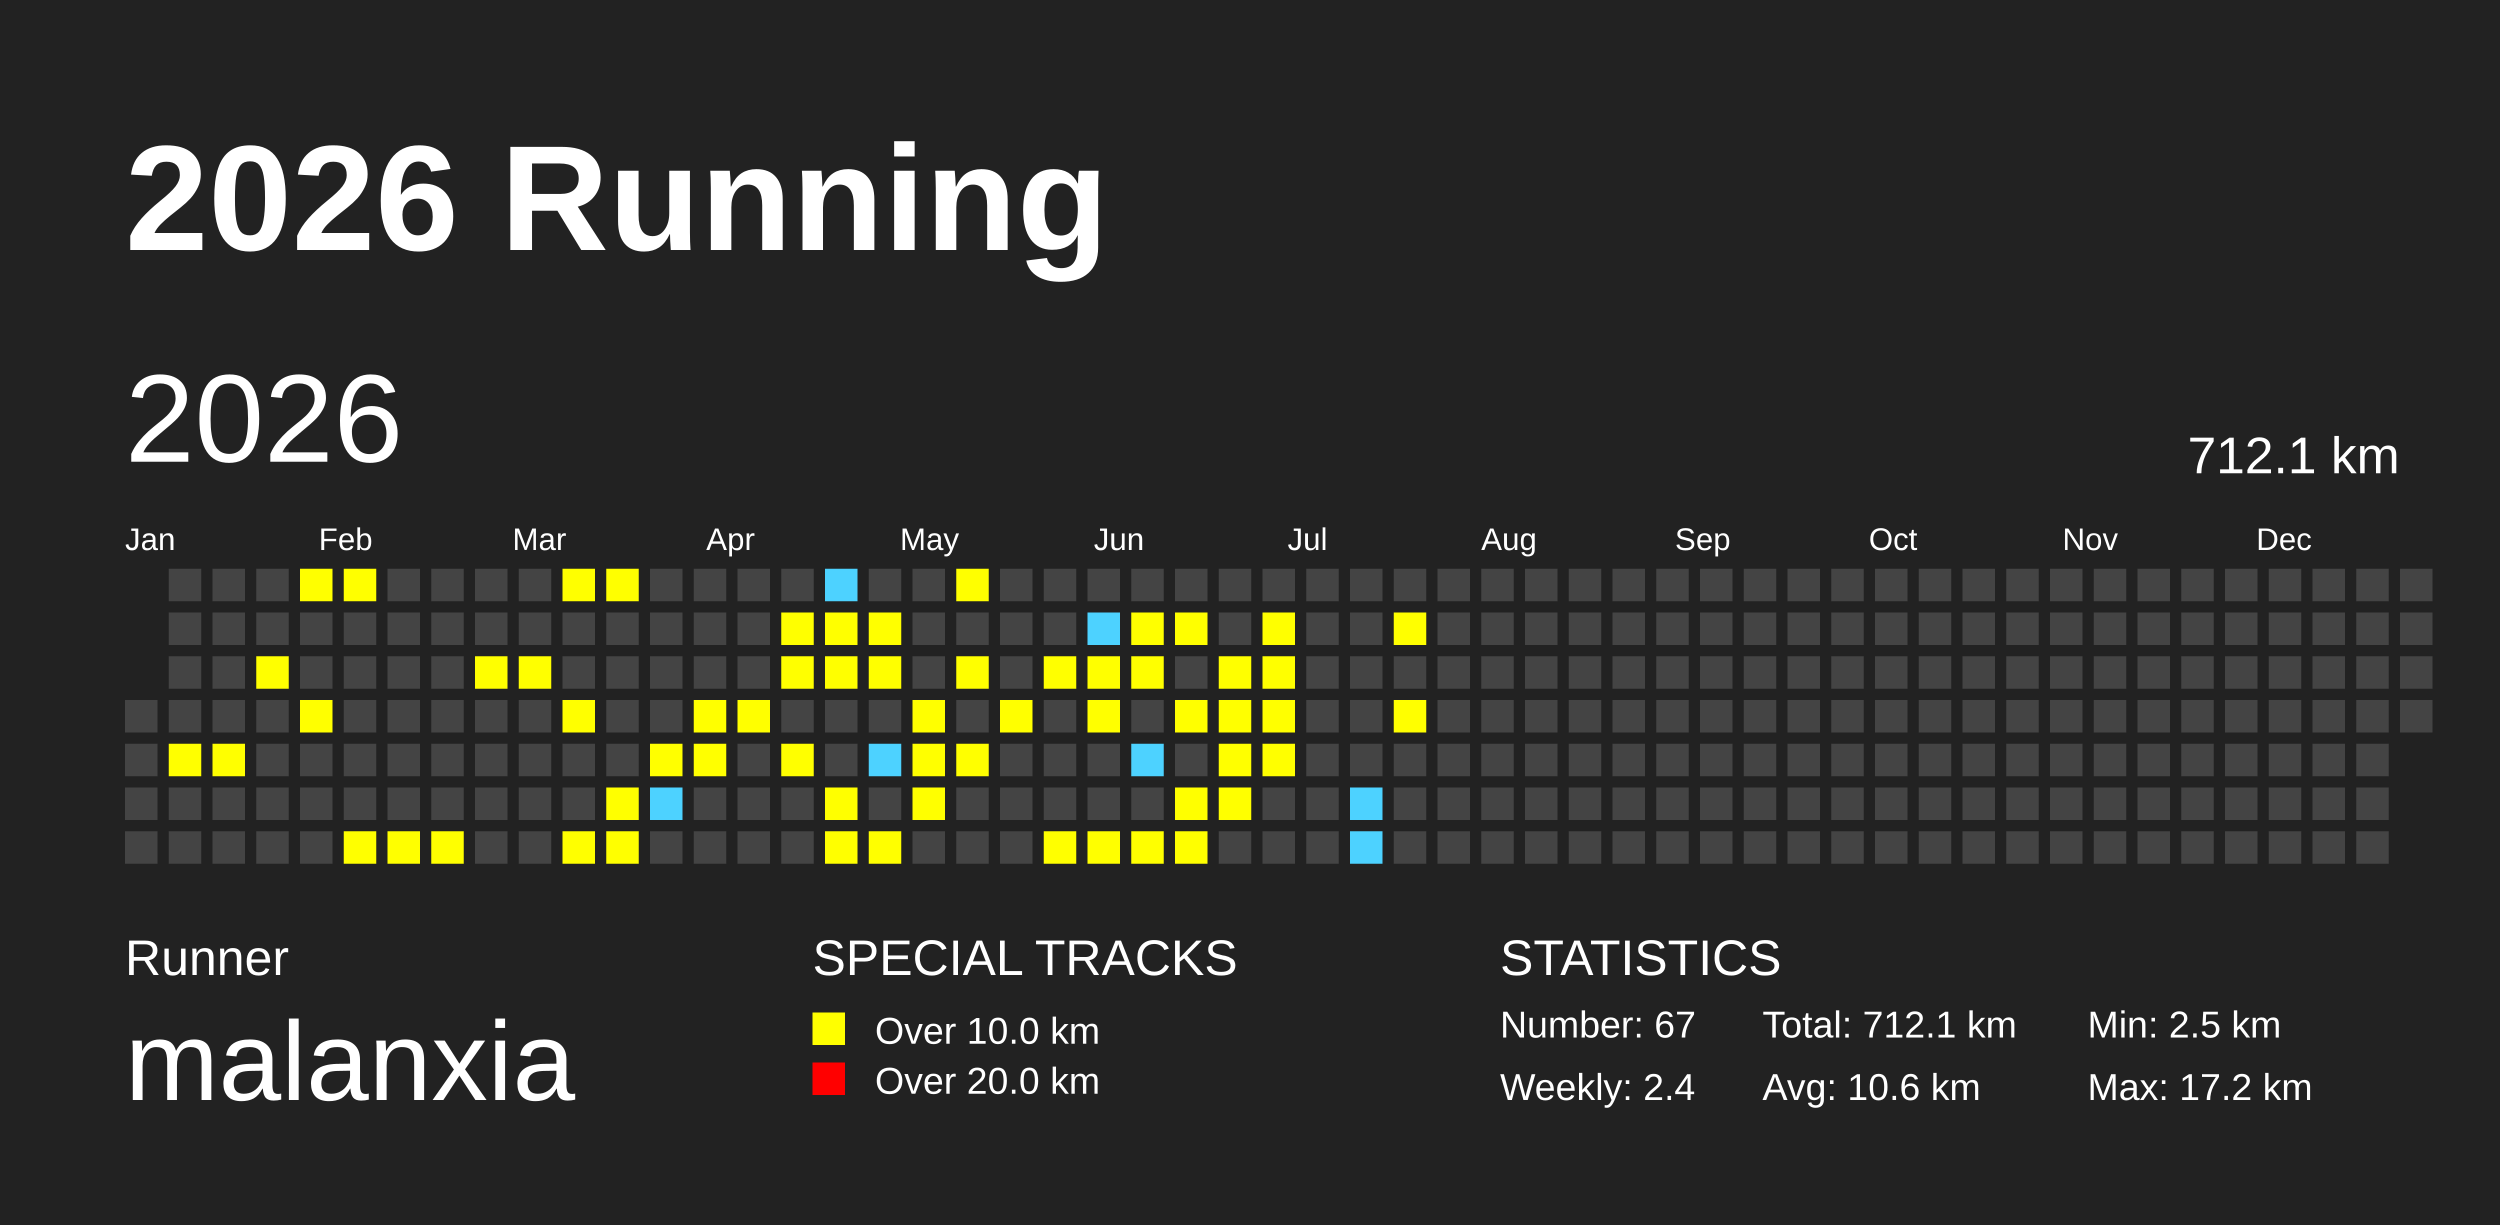
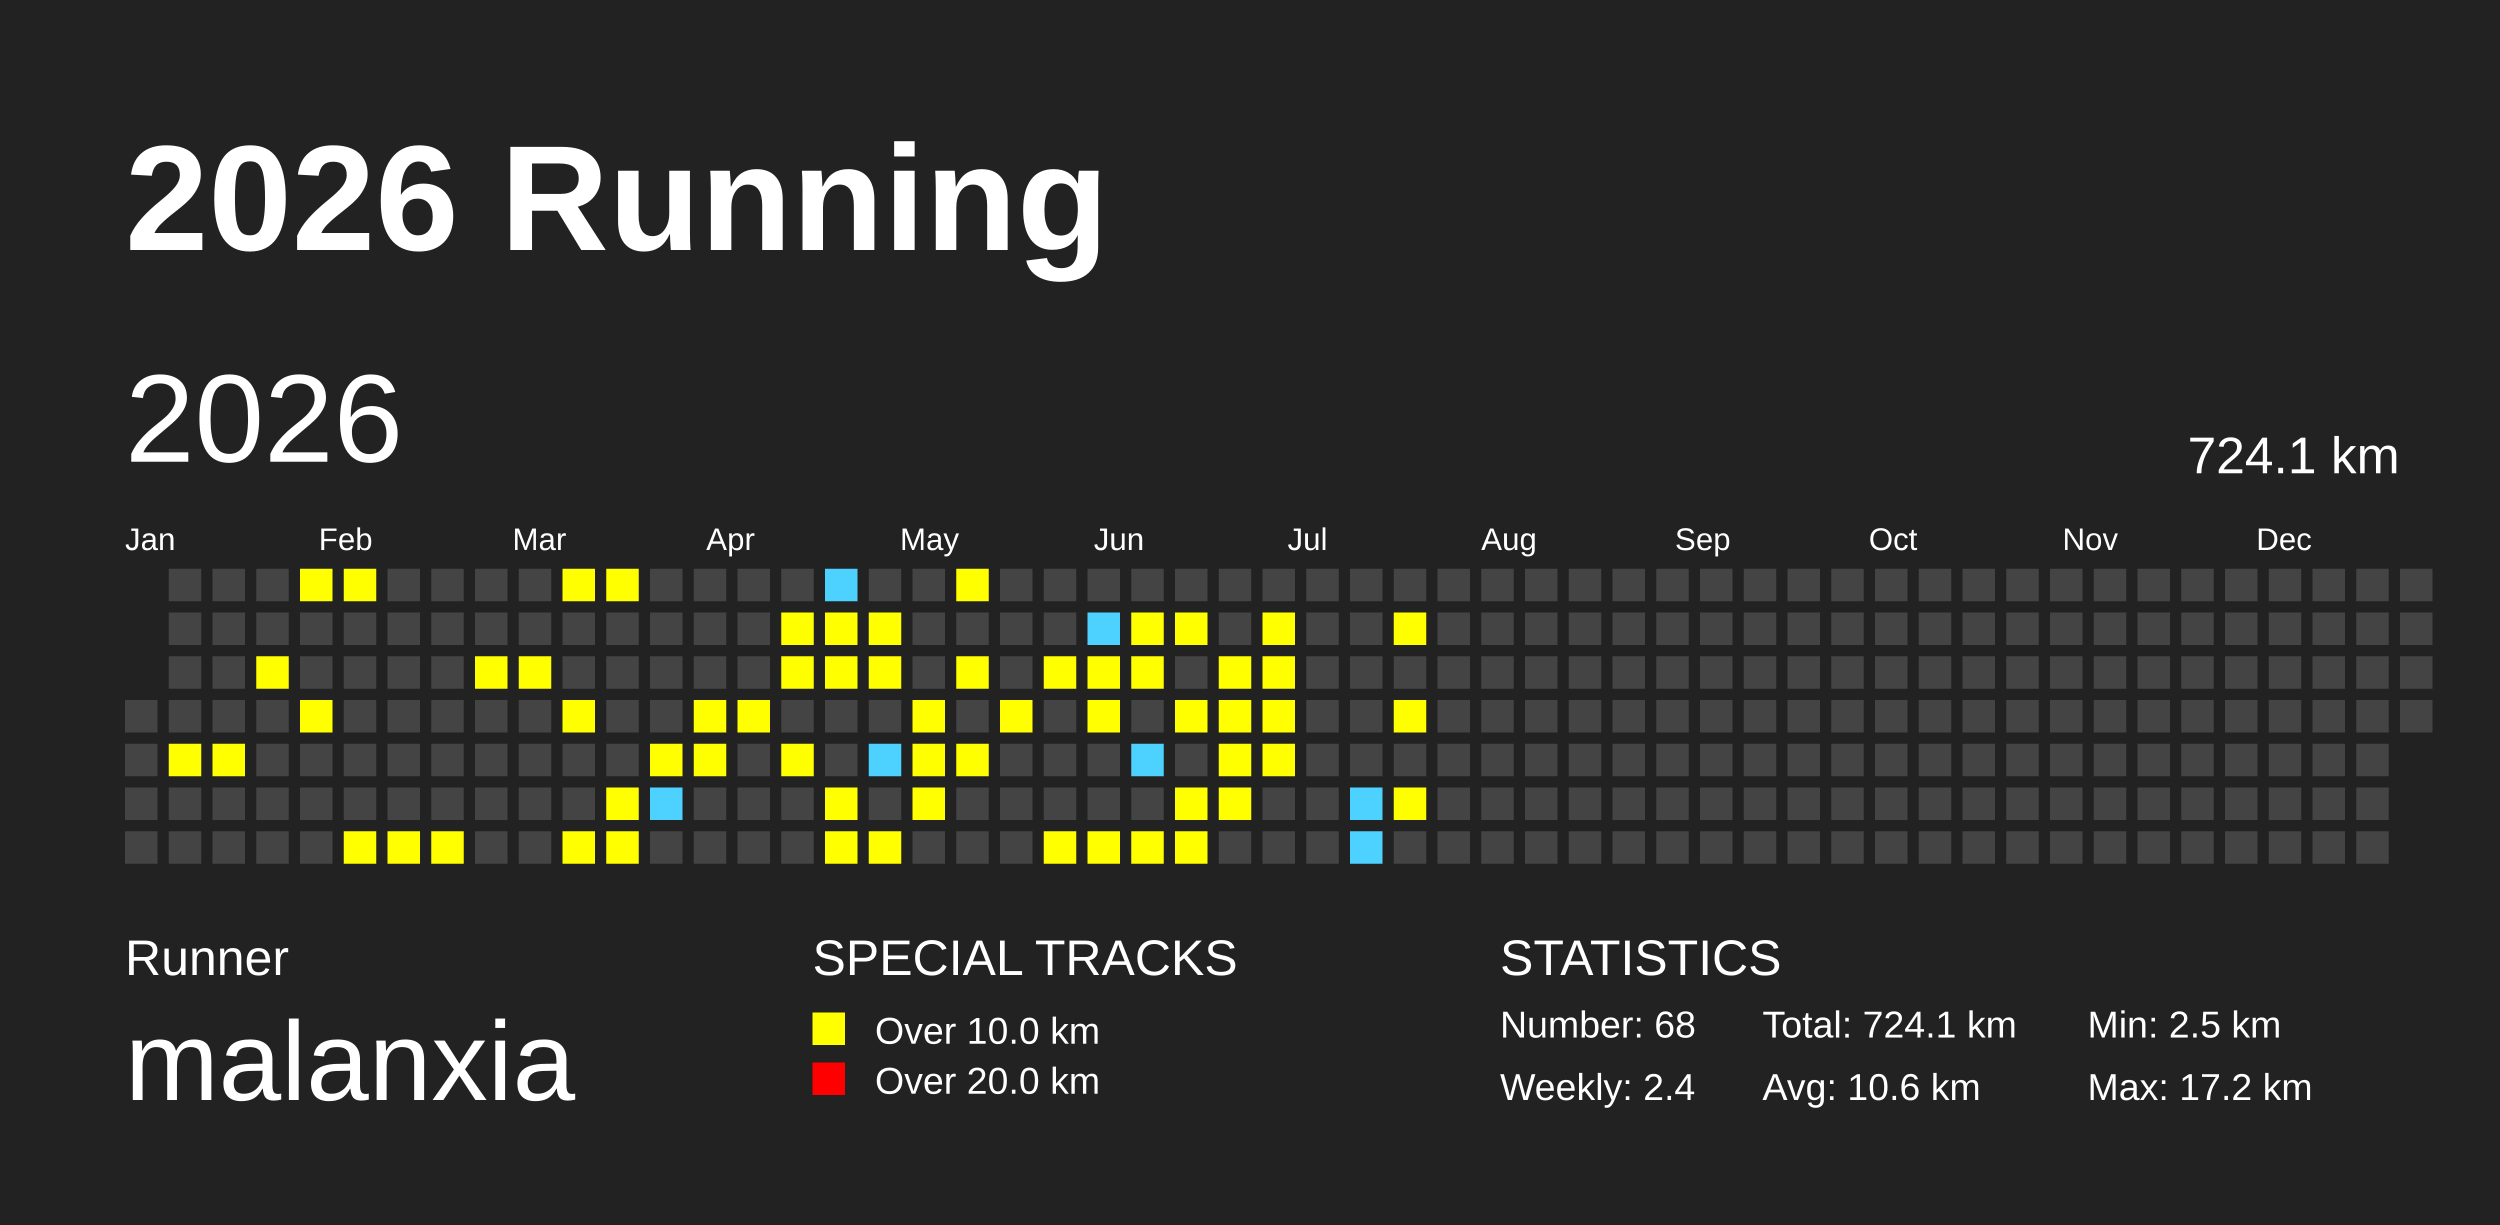
<svg xmlns="http://www.w3.org/2000/svg" baseProfile="full" height="98mm" version="1.1" viewBox="0,0,200,98" width="200mm">
  <defs />
  <rect fill="#222222" height="98" width="200" x="0" y="0" />
  <text fill="#FFFFFF" style="font-size:12px; font-family:Arial; font-weight:bold;" x="10" y="20">2026 Running</text>
  <text fill="#FFFFFF" style="font-size:4px; font-family:Arial" x="10" y="78">Runner</text>
  <text fill="#FFFFFF" style="font-size:9px; font-family:Arial" x="10" y="88">malanxia</text>
  <text fill="#FFFFFF" style="font-size:4px; font-family:Arial" x="65" y="78">SPECIAL TRACKS</text>
  <rect fill="yellow" height="2.6" width="2.6" x="65" y="81" />
  <text fill="#FFFFFF" style="font-size:3px; font-family:Arial" x="70" y="83.5">Over 10.0 km</text>
  <rect fill="red" height="2.6" width="2.6" x="65" y="85" />
  <text fill="#FFFFFF" style="font-size:3px; font-family:Arial" x="70" y="87.5">Over 20.0 km</text>
  <text fill="#FFFFFF" style="font-size:4px; font-family:Arial" x="120" y="78">STATISTICS</text>
-   <text fill="#FFFFFF" style="font-size:3px; font-family:Arial" x="120" y="83">Number: 67</text>
+   <text fill="#FFFFFF" style="font-size:3px; font-family:Arial" x="120" y="83">Number: 68</text>
  <text fill="#FFFFFF" style="font-size:3px; font-family:Arial" x="120" y="88">Weekly: 2.4</text>
-   <text fill="#FFFFFF" style="font-size:3px; font-family:Arial" x="141" y="83">Total: 712.1 km</text>
+   <text fill="#FFFFFF" style="font-size:3px; font-family:Arial" x="141" y="83">Total: 724.1 km</text>
  <text fill="#FFFFFF" style="font-size:3px; font-family:Arial" x="141" y="88">Avg: 10.6 km</text>
  <text fill="#FFFFFF" style="font-size:3px; font-family:Arial" x="167" y="83">Min: 2.5 km</text>
  <text fill="#FFFFFF" style="font-size:3px; font-family:Arial" x="167" y="88">Max: 17.2 km</text>
  <text dominant-baseline="hanging" fill="#FFFFFF" style="font-size:10.0px; font-family:Arial;" x="10" y="30">2026</text>
-   <text dominant-baseline="hanging" fill="#FFFFFF" style="font-size:4.125px; font-family:Arial;" x="175" y="35">712.1 km</text>
+   <text dominant-baseline="hanging" fill="#FFFFFF" style="font-size:4.125px; font-family:Arial;" x="175" y="35">724.1 km</text>
  <text fill="#FFFFFF" style="font-size:2.5px; font-family:Arial" x="10.0" y="44">Jan</text>
  <text fill="#FFFFFF" style="font-size:2.5px; font-family:Arial" x="25.5" y="44">Feb</text>
  <text fill="#FFFFFF" style="font-size:2.5px; font-family:Arial" x="41.0" y="44">Mar</text>
  <text fill="#FFFFFF" style="font-size:2.5px; font-family:Arial" x="56.5" y="44">Apr</text>
  <text fill="#FFFFFF" style="font-size:2.5px; font-family:Arial" x="72.0" y="44">May</text>
  <text fill="#FFFFFF" style="font-size:2.5px; font-family:Arial" x="87.5" y="44">Jun</text>
  <text fill="#FFFFFF" style="font-size:2.5px; font-family:Arial" x="103.0" y="44">Jul</text>
  <text fill="#FFFFFF" style="font-size:2.5px; font-family:Arial" x="118.5" y="44">Aug</text>
  <text fill="#FFFFFF" style="font-size:2.5px; font-family:Arial" x="134.0" y="44">Sep</text>
  <text fill="#FFFFFF" style="font-size:2.5px; font-family:Arial" x="149.5" y="44">Oct</text>
  <text fill="#FFFFFF" style="font-size:2.5px; font-family:Arial" x="165.0" y="44">Nov</text>
  <text fill="#FFFFFF" style="font-size:2.5px; font-family:Arial" x="180.5" y="44">Dec</text>
  <rect fill="#444444" height="2.6" width="2.6" x="10.0" y="56.0" />
  <rect fill="#444444" height="2.6" width="2.6" x="10.0" y="59.5" />
  <rect fill="#444444" height="2.6" width="2.6" x="10.0" y="63.0" />
  <rect fill="#444444" height="2.6" width="2.6" x="10.0" y="66.5" />
  <rect fill="#444444" height="2.6" width="2.6" x="13.5" y="45.5" />
  <rect fill="#444444" height="2.6" width="2.6" x="13.5" y="49.0" />
  <rect fill="#444444" height="2.6" width="2.6" x="13.5" y="52.5" />
  <rect fill="#444444" height="2.6" width="2.6" x="13.5" y="56.0" />
  <rect fill="yellow" height="2.6" width="2.6" x="13.5" y="59.5" />
  <rect fill="#444444" height="2.6" width="2.6" x="13.5" y="63.0" />
  <rect fill="#444444" height="2.6" width="2.6" x="13.5" y="66.5" />
  <rect fill="#444444" height="2.6" width="2.6" x="17.0" y="45.5" />
  <rect fill="#444444" height="2.6" width="2.6" x="17.0" y="49.0" />
  <rect fill="#444444" height="2.6" width="2.6" x="17.0" y="52.5" />
  <rect fill="#444444" height="2.6" width="2.6" x="17.0" y="56.0" />
  <rect fill="yellow" height="2.6" width="2.6" x="17.0" y="59.5" />
  <rect fill="#444444" height="2.6" width="2.6" x="17.0" y="63.0" />
  <rect fill="#444444" height="2.6" width="2.6" x="17.0" y="66.5" />
  <rect fill="#444444" height="2.6" width="2.6" x="20.5" y="45.5" />
  <rect fill="#444444" height="2.6" width="2.6" x="20.5" y="49.0" />
  <rect fill="yellow" height="2.6" width="2.6" x="20.5" y="52.5" />
  <rect fill="#444444" height="2.6" width="2.6" x="20.5" y="56.0" />
  <rect fill="#444444" height="2.6" width="2.6" x="20.5" y="59.5" />
  <rect fill="#444444" height="2.6" width="2.6" x="20.5" y="63.0" />
  <rect fill="#444444" height="2.6" width="2.6" x="20.5" y="66.5" />
  <rect fill="yellow" height="2.6" width="2.6" x="24.0" y="45.5" />
  <rect fill="#444444" height="2.6" width="2.6" x="24.0" y="49.0" />
  <rect fill="#444444" height="2.6" width="2.6" x="24.0" y="52.5" />
  <rect fill="yellow" height="2.6" width="2.6" x="24.0" y="56.0" />
  <rect fill="#444444" height="2.6" width="2.6" x="24.0" y="59.5" />
  <rect fill="#444444" height="2.6" width="2.6" x="24.0" y="63.0" />
  <rect fill="#444444" height="2.6" width="2.6" x="24.0" y="66.5" />
  <rect fill="yellow" height="2.6" width="2.6" x="27.5" y="45.5" />
  <rect fill="#444444" height="2.6" width="2.6" x="27.5" y="49.0" />
  <rect fill="#444444" height="2.6" width="2.6" x="27.5" y="52.5" />
  <rect fill="#444444" height="2.6" width="2.6" x="27.5" y="56.0" />
  <rect fill="#444444" height="2.6" width="2.6" x="27.5" y="59.5" />
  <rect fill="#444444" height="2.6" width="2.6" x="27.5" y="63.0" />
  <rect fill="yellow" height="2.6" width="2.6" x="27.5" y="66.5" />
  <rect fill="#444444" height="2.6" width="2.6" x="31.0" y="45.5" />
  <rect fill="#444444" height="2.6" width="2.6" x="31.0" y="49.0" />
  <rect fill="#444444" height="2.6" width="2.6" x="31.0" y="52.5" />
  <rect fill="#444444" height="2.6" width="2.6" x="31.0" y="56.0" />
  <rect fill="#444444" height="2.6" width="2.6" x="31.0" y="59.5" />
  <rect fill="#444444" height="2.6" width="2.6" x="31.0" y="63.0" />
  <rect fill="yellow" height="2.6" width="2.6" x="31.0" y="66.5" />
  <rect fill="#444444" height="2.6" width="2.6" x="34.5" y="45.5" />
  <rect fill="#444444" height="2.6" width="2.6" x="34.5" y="49.0" />
  <rect fill="#444444" height="2.6" width="2.6" x="34.5" y="52.5" />
  <rect fill="#444444" height="2.6" width="2.6" x="34.5" y="56.0" />
  <rect fill="#444444" height="2.6" width="2.6" x="34.5" y="59.5" />
  <rect fill="#444444" height="2.6" width="2.6" x="34.5" y="63.0" />
  <rect fill="yellow" height="2.6" width="2.6" x="34.5" y="66.5" />
  <rect fill="#444444" height="2.6" width="2.6" x="38.0" y="45.5" />
  <rect fill="#444444" height="2.6" width="2.6" x="38.0" y="49.0" />
  <rect fill="yellow" height="2.6" width="2.6" x="38.0" y="52.5" />
  <rect fill="#444444" height="2.6" width="2.6" x="38.0" y="56.0" />
  <rect fill="#444444" height="2.6" width="2.6" x="38.0" y="59.5" />
  <rect fill="#444444" height="2.6" width="2.6" x="38.0" y="63.0" />
  <rect fill="#444444" height="2.6" width="2.6" x="38.0" y="66.5" />
  <rect fill="#444444" height="2.6" width="2.6" x="41.5" y="45.5" />
  <rect fill="#444444" height="2.6" width="2.6" x="41.5" y="49.0" />
  <rect fill="yellow" height="2.6" width="2.6" x="41.5" y="52.5" />
  <rect fill="#444444" height="2.6" width="2.6" x="41.5" y="56.0" />
  <rect fill="#444444" height="2.6" width="2.6" x="41.5" y="59.5" />
  <rect fill="#444444" height="2.6" width="2.6" x="41.5" y="63.0" />
  <rect fill="#444444" height="2.6" width="2.6" x="41.5" y="66.5" />
  <rect fill="yellow" height="2.6" width="2.6" x="45.0" y="45.5" />
  <rect fill="#444444" height="2.6" width="2.6" x="45.0" y="49.0" />
  <rect fill="#444444" height="2.6" width="2.6" x="45.0" y="52.5" />
  <rect fill="yellow" height="2.6" width="2.6" x="45.0" y="56.0" />
  <rect fill="#444444" height="2.6" width="2.6" x="45.0" y="59.5" />
  <rect fill="#444444" height="2.6" width="2.6" x="45.0" y="63.0" />
  <rect fill="yellow" height="2.6" width="2.6" x="45.0" y="66.5" />
  <rect fill="yellow" height="2.6" width="2.6" x="48.5" y="45.5" />
  <rect fill="#444444" height="2.6" width="2.6" x="48.5" y="49.0" />
  <rect fill="#444444" height="2.6" width="2.6" x="48.5" y="52.5" />
  <rect fill="#444444" height="2.6" width="2.6" x="48.5" y="56.0" />
  <rect fill="#444444" height="2.6" width="2.6" x="48.5" y="59.5" />
  <rect fill="yellow" height="2.6" width="2.6" x="48.5" y="63.0" />
  <rect fill="yellow" height="2.6" width="2.6" x="48.5" y="66.5" />
  <rect fill="#444444" height="2.6" width="2.6" x="52.0" y="45.5" />
  <rect fill="#444444" height="2.6" width="2.6" x="52.0" y="49.0" />
  <rect fill="#444444" height="2.6" width="2.6" x="52.0" y="52.5" />
  <rect fill="#444444" height="2.6" width="2.6" x="52.0" y="56.0" />
  <rect fill="yellow" height="2.6" width="2.6" x="52.0" y="59.5" />
  <rect fill="#4DD2FF" height="2.6" width="2.6" x="52.0" y="63.0" />
  <rect fill="#444444" height="2.6" width="2.6" x="52.0" y="66.5" />
  <rect fill="#444444" height="2.6" width="2.6" x="55.5" y="45.5" />
  <rect fill="#444444" height="2.6" width="2.6" x="55.5" y="49.0" />
  <rect fill="#444444" height="2.6" width="2.6" x="55.5" y="52.5" />
  <rect fill="yellow" height="2.6" width="2.6" x="55.5" y="56.0" />
  <rect fill="yellow" height="2.6" width="2.6" x="55.5" y="59.5" />
  <rect fill="#444444" height="2.6" width="2.6" x="55.5" y="63.0" />
  <rect fill="#444444" height="2.6" width="2.6" x="55.5" y="66.5" />
  <rect fill="#444444" height="2.6" width="2.6" x="59.0" y="45.5" />
  <rect fill="#444444" height="2.6" width="2.6" x="59.0" y="49.0" />
  <rect fill="#444444" height="2.6" width="2.6" x="59.0" y="52.5" />
  <rect fill="yellow" height="2.6" width="2.6" x="59.0" y="56.0" />
  <rect fill="#444444" height="2.6" width="2.6" x="59.0" y="59.5" />
  <rect fill="#444444" height="2.6" width="2.6" x="59.0" y="63.0" />
  <rect fill="#444444" height="2.6" width="2.6" x="59.0" y="66.5" />
  <rect fill="#444444" height="2.6" width="2.6" x="62.5" y="45.5" />
  <rect fill="yellow" height="2.6" width="2.6" x="62.5" y="49.0" />
  <rect fill="yellow" height="2.6" width="2.6" x="62.5" y="52.5" />
  <rect fill="#444444" height="2.6" width="2.6" x="62.5" y="56.0" />
  <rect fill="yellow" height="2.6" width="2.6" x="62.5" y="59.5" />
  <rect fill="#444444" height="2.6" width="2.6" x="62.5" y="63.0" />
  <rect fill="#444444" height="2.6" width="2.6" x="62.5" y="66.5" />
  <rect fill="#4DD2FF" height="2.6" width="2.6" x="66.0" y="45.5" />
  <rect fill="yellow" height="2.6" width="2.6" x="66.0" y="49.0" />
  <rect fill="yellow" height="2.6" width="2.6" x="66.0" y="52.5" />
  <rect fill="#444444" height="2.6" width="2.6" x="66.0" y="56.0" />
  <rect fill="#444444" height="2.6" width="2.6" x="66.0" y="59.5" />
  <rect fill="yellow" height="2.6" width="2.6" x="66.0" y="63.0" />
  <rect fill="yellow" height="2.6" width="2.6" x="66.0" y="66.5" />
  <rect fill="#444444" height="2.6" width="2.6" x="69.5" y="45.5" />
  <rect fill="yellow" height="2.6" width="2.6" x="69.5" y="49.0" />
  <rect fill="yellow" height="2.6" width="2.6" x="69.5" y="52.5" />
  <rect fill="#444444" height="2.6" width="2.6" x="69.5" y="56.0" />
  <rect fill="#4DD2FF" height="2.6" width="2.6" x="69.5" y="59.5" />
  <rect fill="#444444" height="2.6" width="2.6" x="69.5" y="63.0" />
  <rect fill="yellow" height="2.6" width="2.6" x="69.5" y="66.5" />
  <rect fill="#444444" height="2.6" width="2.6" x="73.0" y="45.5" />
  <rect fill="#444444" height="2.6" width="2.6" x="73.0" y="49.0" />
  <rect fill="#444444" height="2.6" width="2.6" x="73.0" y="52.5" />
  <rect fill="yellow" height="2.6" width="2.6" x="73.0" y="56.0" />
  <rect fill="yellow" height="2.6" width="2.6" x="73.0" y="59.5" />
  <rect fill="yellow" height="2.6" width="2.6" x="73.0" y="63.0" />
  <rect fill="#444444" height="2.6" width="2.6" x="73.0" y="66.5" />
  <rect fill="yellow" height="2.6" width="2.6" x="76.5" y="45.5" />
  <rect fill="#444444" height="2.6" width="2.6" x="76.5" y="49.0" />
  <rect fill="yellow" height="2.6" width="2.6" x="76.5" y="52.5" />
  <rect fill="#444444" height="2.6" width="2.6" x="76.5" y="56.0" />
  <rect fill="yellow" height="2.6" width="2.6" x="76.5" y="59.5" />
  <rect fill="#444444" height="2.6" width="2.6" x="76.5" y="63.0" />
  <rect fill="#444444" height="2.6" width="2.6" x="76.5" y="66.5" />
  <rect fill="#444444" height="2.6" width="2.6" x="80.0" y="45.5" />
  <rect fill="#444444" height="2.6" width="2.6" x="80.0" y="49.0" />
  <rect fill="#444444" height="2.6" width="2.6" x="80.0" y="52.5" />
  <rect fill="yellow" height="2.6" width="2.6" x="80.0" y="56.0" />
  <rect fill="#444444" height="2.6" width="2.6" x="80.0" y="59.5" />
  <rect fill="#444444" height="2.6" width="2.6" x="80.0" y="63.0" />
  <rect fill="#444444" height="2.6" width="2.6" x="80.0" y="66.5" />
  <rect fill="#444444" height="2.6" width="2.6" x="83.5" y="45.5" />
  <rect fill="#444444" height="2.6" width="2.6" x="83.5" y="49.0" />
  <rect fill="yellow" height="2.6" width="2.6" x="83.5" y="52.5" />
  <rect fill="#444444" height="2.6" width="2.6" x="83.5" y="56.0" />
  <rect fill="#444444" height="2.6" width="2.6" x="83.5" y="59.5" />
  <rect fill="#444444" height="2.6" width="2.6" x="83.5" y="63.0" />
  <rect fill="yellow" height="2.6" width="2.6" x="83.5" y="66.5" />
  <rect fill="#444444" height="2.6" width="2.6" x="87.0" y="45.5" />
  <rect fill="#4DD2FF" height="2.6" width="2.6" x="87.0" y="49.0" />
  <rect fill="yellow" height="2.6" width="2.6" x="87.0" y="52.5" />
  <rect fill="yellow" height="2.6" width="2.6" x="87.0" y="56.0" />
  <rect fill="#444444" height="2.6" width="2.6" x="87.0" y="59.5" />
  <rect fill="#444444" height="2.6" width="2.6" x="87.0" y="63.0" />
  <rect fill="yellow" height="2.6" width="2.6" x="87.0" y="66.5" />
  <rect fill="#444444" height="2.6" width="2.6" x="90.5" y="45.5" />
  <rect fill="yellow" height="2.6" width="2.6" x="90.5" y="49.0" />
  <rect fill="yellow" height="2.6" width="2.6" x="90.5" y="52.5" />
  <rect fill="#444444" height="2.6" width="2.6" x="90.5" y="56.0" />
  <rect fill="#4DD2FF" height="2.6" width="2.6" x="90.5" y="59.5" />
  <rect fill="#444444" height="2.6" width="2.6" x="90.5" y="63.0" />
  <rect fill="yellow" height="2.6" width="2.6" x="90.5" y="66.5" />
  <rect fill="#444444" height="2.6" width="2.6" x="94.0" y="45.5" />
  <rect fill="yellow" height="2.6" width="2.6" x="94.0" y="49.0" />
  <rect fill="#444444" height="2.6" width="2.6" x="94.0" y="52.5" />
  <rect fill="yellow" height="2.6" width="2.6" x="94.0" y="56.0" />
  <rect fill="#444444" height="2.6" width="2.6" x="94.0" y="59.5" />
  <rect fill="yellow" height="2.6" width="2.6" x="94.0" y="63.0" />
  <rect fill="yellow" height="2.6" width="2.6" x="94.0" y="66.5" />
  <rect fill="#444444" height="2.6" width="2.6" x="97.5" y="45.5" />
  <rect fill="#444444" height="2.6" width="2.6" x="97.5" y="49.0" />
  <rect fill="yellow" height="2.6" width="2.6" x="97.5" y="52.5" />
  <rect fill="yellow" height="2.6" width="2.6" x="97.5" y="56.0" />
  <rect fill="yellow" height="2.6" width="2.6" x="97.5" y="59.5" />
  <rect fill="yellow" height="2.6" width="2.6" x="97.5" y="63.0" />
  <rect fill="#444444" height="2.6" width="2.6" x="97.5" y="66.5" />
  <rect fill="#444444" height="2.6" width="2.6" x="101.0" y="45.5" />
  <rect fill="yellow" height="2.6" width="2.6" x="101.0" y="49.0" />
  <rect fill="yellow" height="2.6" width="2.6" x="101.0" y="52.5" />
  <rect fill="yellow" height="2.6" width="2.6" x="101.0" y="56.0" />
  <rect fill="yellow" height="2.6" width="2.6" x="101.0" y="59.5" />
  <rect fill="#444444" height="2.6" width="2.6" x="101.0" y="63.0" />
  <rect fill="#444444" height="2.6" width="2.6" x="101.0" y="66.5" />
  <rect fill="#444444" height="2.6" width="2.6" x="104.5" y="45.5" />
  <rect fill="#444444" height="2.6" width="2.6" x="104.5" y="49.0" />
  <rect fill="#444444" height="2.6" width="2.6" x="104.5" y="52.5" />
  <rect fill="#444444" height="2.6" width="2.6" x="104.5" y="56.0" />
  <rect fill="#444444" height="2.6" width="2.6" x="104.5" y="59.5" />
  <rect fill="#444444" height="2.6" width="2.6" x="104.5" y="63.0" />
  <rect fill="#444444" height="2.6" width="2.6" x="104.5" y="66.5" />
  <rect fill="#444444" height="2.6" width="2.6" x="108.0" y="45.5" />
  <rect fill="#444444" height="2.6" width="2.6" x="108.0" y="49.0" />
  <rect fill="#444444" height="2.6" width="2.6" x="108.0" y="52.5" />
  <rect fill="#444444" height="2.6" width="2.6" x="108.0" y="56.0" />
  <rect fill="#444444" height="2.6" width="2.6" x="108.0" y="59.5" />
  <rect fill="#4DD2FF" height="2.6" width="2.6" x="108.0" y="63.0" />
  <rect fill="#4DD2FF" height="2.6" width="2.6" x="108.0" y="66.5" />
  <rect fill="#444444" height="2.6" width="2.6" x="111.5" y="45.5" />
  <rect fill="yellow" height="2.6" width="2.6" x="111.5" y="49.0" />
  <rect fill="#444444" height="2.6" width="2.6" x="111.5" y="52.5" />
  <rect fill="yellow" height="2.6" width="2.6" x="111.5" y="56.0" />
  <rect fill="#444444" height="2.6" width="2.6" x="111.5" y="59.5" />
-   <rect fill="#444444" height="2.6" width="2.6" x="111.5" y="63.0" />
+   <rect fill="yellow" height="2.6" width="2.6" x="111.5" y="63.0" />
  <rect fill="#444444" height="2.6" width="2.6" x="111.5" y="66.5" />
  <rect fill="#444444" height="2.6" width="2.6" x="115.0" y="45.5" />
  <rect fill="#444444" height="2.6" width="2.6" x="115.0" y="49.0" />
  <rect fill="#444444" height="2.6" width="2.6" x="115.0" y="52.5" />
  <rect fill="#444444" height="2.6" width="2.6" x="115.0" y="56.0" />
  <rect fill="#444444" height="2.6" width="2.6" x="115.0" y="59.5" />
  <rect fill="#444444" height="2.6" width="2.6" x="115.0" y="63.0" />
  <rect fill="#444444" height="2.6" width="2.6" x="115.0" y="66.5" />
  <rect fill="#444444" height="2.6" width="2.6" x="118.5" y="45.5" />
  <rect fill="#444444" height="2.6" width="2.6" x="118.5" y="49.0" />
  <rect fill="#444444" height="2.6" width="2.6" x="118.5" y="52.5" />
  <rect fill="#444444" height="2.6" width="2.6" x="118.5" y="56.0" />
  <rect fill="#444444" height="2.6" width="2.6" x="118.5" y="59.5" />
  <rect fill="#444444" height="2.6" width="2.6" x="118.5" y="63.0" />
  <rect fill="#444444" height="2.6" width="2.6" x="118.5" y="66.5" />
  <rect fill="#444444" height="2.6" width="2.6" x="122.0" y="45.5" />
  <rect fill="#444444" height="2.6" width="2.6" x="122.0" y="49.0" />
  <rect fill="#444444" height="2.6" width="2.6" x="122.0" y="52.5" />
  <rect fill="#444444" height="2.6" width="2.6" x="122.0" y="56.0" />
  <rect fill="#444444" height="2.6" width="2.6" x="122.0" y="59.5" />
  <rect fill="#444444" height="2.6" width="2.6" x="122.0" y="63.0" />
  <rect fill="#444444" height="2.6" width="2.6" x="122.0" y="66.5" />
  <rect fill="#444444" height="2.6" width="2.6" x="125.5" y="45.5" />
  <rect fill="#444444" height="2.6" width="2.6" x="125.5" y="49.0" />
  <rect fill="#444444" height="2.6" width="2.6" x="125.5" y="52.5" />
  <rect fill="#444444" height="2.6" width="2.6" x="125.5" y="56.0" />
  <rect fill="#444444" height="2.6" width="2.6" x="125.5" y="59.5" />
  <rect fill="#444444" height="2.6" width="2.6" x="125.5" y="63.0" />
  <rect fill="#444444" height="2.6" width="2.6" x="125.5" y="66.5" />
  <rect fill="#444444" height="2.6" width="2.6" x="129.0" y="45.5" />
  <rect fill="#444444" height="2.6" width="2.6" x="129.0" y="49.0" />
  <rect fill="#444444" height="2.6" width="2.6" x="129.0" y="52.5" />
  <rect fill="#444444" height="2.6" width="2.6" x="129.0" y="56.0" />
  <rect fill="#444444" height="2.6" width="2.6" x="129.0" y="59.5" />
  <rect fill="#444444" height="2.6" width="2.6" x="129.0" y="63.0" />
  <rect fill="#444444" height="2.6" width="2.6" x="129.0" y="66.5" />
  <rect fill="#444444" height="2.6" width="2.6" x="132.5" y="45.5" />
  <rect fill="#444444" height="2.6" width="2.6" x="132.5" y="49.0" />
  <rect fill="#444444" height="2.6" width="2.6" x="132.5" y="52.5" />
  <rect fill="#444444" height="2.6" width="2.6" x="132.5" y="56.0" />
  <rect fill="#444444" height="2.6" width="2.6" x="132.5" y="59.5" />
  <rect fill="#444444" height="2.6" width="2.6" x="132.5" y="63.0" />
  <rect fill="#444444" height="2.6" width="2.6" x="132.5" y="66.5" />
  <rect fill="#444444" height="2.6" width="2.6" x="136.0" y="45.5" />
  <rect fill="#444444" height="2.6" width="2.6" x="136.0" y="49.0" />
  <rect fill="#444444" height="2.6" width="2.6" x="136.0" y="52.5" />
  <rect fill="#444444" height="2.6" width="2.6" x="136.0" y="56.0" />
  <rect fill="#444444" height="2.6" width="2.6" x="136.0" y="59.5" />
  <rect fill="#444444" height="2.6" width="2.6" x="136.0" y="63.0" />
  <rect fill="#444444" height="2.6" width="2.6" x="136.0" y="66.5" />
  <rect fill="#444444" height="2.6" width="2.6" x="139.5" y="45.5" />
  <rect fill="#444444" height="2.6" width="2.6" x="139.5" y="49.0" />
  <rect fill="#444444" height="2.6" width="2.6" x="139.5" y="52.5" />
  <rect fill="#444444" height="2.6" width="2.6" x="139.5" y="56.0" />
  <rect fill="#444444" height="2.6" width="2.6" x="139.5" y="59.5" />
  <rect fill="#444444" height="2.6" width="2.6" x="139.5" y="63.0" />
  <rect fill="#444444" height="2.6" width="2.6" x="139.5" y="66.5" />
  <rect fill="#444444" height="2.6" width="2.6" x="143.0" y="45.5" />
  <rect fill="#444444" height="2.6" width="2.6" x="143.0" y="49.0" />
  <rect fill="#444444" height="2.6" width="2.6" x="143.0" y="52.5" />
  <rect fill="#444444" height="2.6" width="2.6" x="143.0" y="56.0" />
  <rect fill="#444444" height="2.6" width="2.6" x="143.0" y="59.5" />
  <rect fill="#444444" height="2.6" width="2.6" x="143.0" y="63.0" />
  <rect fill="#444444" height="2.6" width="2.6" x="143.0" y="66.5" />
  <rect fill="#444444" height="2.6" width="2.6" x="146.5" y="45.5" />
  <rect fill="#444444" height="2.6" width="2.6" x="146.5" y="49.0" />
  <rect fill="#444444" height="2.6" width="2.6" x="146.5" y="52.5" />
  <rect fill="#444444" height="2.6" width="2.6" x="146.5" y="56.0" />
  <rect fill="#444444" height="2.6" width="2.6" x="146.5" y="59.5" />
  <rect fill="#444444" height="2.6" width="2.6" x="146.5" y="63.0" />
  <rect fill="#444444" height="2.6" width="2.6" x="146.5" y="66.5" />
  <rect fill="#444444" height="2.6" width="2.6" x="150.0" y="45.5" />
  <rect fill="#444444" height="2.6" width="2.6" x="150.0" y="49.0" />
  <rect fill="#444444" height="2.6" width="2.6" x="150.0" y="52.5" />
  <rect fill="#444444" height="2.6" width="2.6" x="150.0" y="56.0" />
  <rect fill="#444444" height="2.6" width="2.6" x="150.0" y="59.5" />
  <rect fill="#444444" height="2.6" width="2.6" x="150.0" y="63.0" />
  <rect fill="#444444" height="2.6" width="2.6" x="150.0" y="66.5" />
  <rect fill="#444444" height="2.6" width="2.6" x="153.5" y="45.5" />
  <rect fill="#444444" height="2.6" width="2.6" x="153.5" y="49.0" />
  <rect fill="#444444" height="2.6" width="2.6" x="153.5" y="52.5" />
  <rect fill="#444444" height="2.6" width="2.6" x="153.5" y="56.0" />
  <rect fill="#444444" height="2.6" width="2.6" x="153.5" y="59.5" />
  <rect fill="#444444" height="2.6" width="2.6" x="153.5" y="63.0" />
  <rect fill="#444444" height="2.6" width="2.6" x="153.5" y="66.5" />
  <rect fill="#444444" height="2.6" width="2.6" x="157.0" y="45.5" />
  <rect fill="#444444" height="2.6" width="2.6" x="157.0" y="49.0" />
  <rect fill="#444444" height="2.6" width="2.6" x="157.0" y="52.5" />
  <rect fill="#444444" height="2.6" width="2.6" x="157.0" y="56.0" />
  <rect fill="#444444" height="2.6" width="2.6" x="157.0" y="59.5" />
  <rect fill="#444444" height="2.6" width="2.6" x="157.0" y="63.0" />
  <rect fill="#444444" height="2.6" width="2.6" x="157.0" y="66.5" />
  <rect fill="#444444" height="2.6" width="2.6" x="160.5" y="45.5" />
  <rect fill="#444444" height="2.6" width="2.6" x="160.5" y="49.0" />
  <rect fill="#444444" height="2.6" width="2.6" x="160.5" y="52.5" />
  <rect fill="#444444" height="2.6" width="2.6" x="160.5" y="56.0" />
  <rect fill="#444444" height="2.6" width="2.6" x="160.5" y="59.5" />
  <rect fill="#444444" height="2.6" width="2.6" x="160.5" y="63.0" />
  <rect fill="#444444" height="2.6" width="2.6" x="160.5" y="66.5" />
  <rect fill="#444444" height="2.6" width="2.6" x="164.0" y="45.5" />
  <rect fill="#444444" height="2.6" width="2.6" x="164.0" y="49.0" />
  <rect fill="#444444" height="2.6" width="2.6" x="164.0" y="52.5" />
  <rect fill="#444444" height="2.6" width="2.6" x="164.0" y="56.0" />
  <rect fill="#444444" height="2.6" width="2.6" x="164.0" y="59.5" />
  <rect fill="#444444" height="2.6" width="2.6" x="164.0" y="63.0" />
  <rect fill="#444444" height="2.6" width="2.6" x="164.0" y="66.5" />
  <rect fill="#444444" height="2.6" width="2.6" x="167.5" y="45.5" />
  <rect fill="#444444" height="2.6" width="2.6" x="167.5" y="49.0" />
  <rect fill="#444444" height="2.6" width="2.6" x="167.5" y="52.5" />
  <rect fill="#444444" height="2.6" width="2.6" x="167.5" y="56.0" />
  <rect fill="#444444" height="2.6" width="2.6" x="167.5" y="59.5" />
  <rect fill="#444444" height="2.6" width="2.6" x="167.5" y="63.0" />
  <rect fill="#444444" height="2.6" width="2.6" x="167.5" y="66.5" />
  <rect fill="#444444" height="2.6" width="2.6" x="171.0" y="45.5" />
  <rect fill="#444444" height="2.6" width="2.6" x="171.0" y="49.0" />
  <rect fill="#444444" height="2.6" width="2.6" x="171.0" y="52.5" />
  <rect fill="#444444" height="2.6" width="2.6" x="171.0" y="56.0" />
  <rect fill="#444444" height="2.6" width="2.6" x="171.0" y="59.5" />
  <rect fill="#444444" height="2.6" width="2.6" x="171.0" y="63.0" />
  <rect fill="#444444" height="2.6" width="2.6" x="171.0" y="66.5" />
  <rect fill="#444444" height="2.6" width="2.6" x="174.5" y="45.5" />
  <rect fill="#444444" height="2.6" width="2.6" x="174.5" y="49.0" />
  <rect fill="#444444" height="2.6" width="2.6" x="174.5" y="52.5" />
  <rect fill="#444444" height="2.6" width="2.6" x="174.5" y="56.0" />
  <rect fill="#444444" height="2.6" width="2.6" x="174.5" y="59.5" />
  <rect fill="#444444" height="2.6" width="2.6" x="174.5" y="63.0" />
  <rect fill="#444444" height="2.6" width="2.6" x="174.5" y="66.5" />
  <rect fill="#444444" height="2.6" width="2.6" x="178.0" y="45.5" />
  <rect fill="#444444" height="2.6" width="2.6" x="178.0" y="49.0" />
  <rect fill="#444444" height="2.6" width="2.6" x="178.0" y="52.5" />
  <rect fill="#444444" height="2.6" width="2.6" x="178.0" y="56.0" />
  <rect fill="#444444" height="2.6" width="2.6" x="178.0" y="59.5" />
  <rect fill="#444444" height="2.6" width="2.6" x="178.0" y="63.0" />
  <rect fill="#444444" height="2.6" width="2.6" x="178.0" y="66.5" />
  <rect fill="#444444" height="2.6" width="2.6" x="181.5" y="45.5" />
  <rect fill="#444444" height="2.6" width="2.6" x="181.5" y="49.0" />
  <rect fill="#444444" height="2.6" width="2.6" x="181.5" y="52.5" />
  <rect fill="#444444" height="2.6" width="2.6" x="181.5" y="56.0" />
  <rect fill="#444444" height="2.6" width="2.6" x="181.5" y="59.5" />
  <rect fill="#444444" height="2.6" width="2.6" x="181.5" y="63.0" />
  <rect fill="#444444" height="2.6" width="2.6" x="181.5" y="66.5" />
  <rect fill="#444444" height="2.6" width="2.6" x="185.0" y="45.5" />
  <rect fill="#444444" height="2.6" width="2.6" x="185.0" y="49.0" />
  <rect fill="#444444" height="2.6" width="2.6" x="185.0" y="52.5" />
  <rect fill="#444444" height="2.6" width="2.6" x="185.0" y="56.0" />
  <rect fill="#444444" height="2.6" width="2.6" x="185.0" y="59.5" />
  <rect fill="#444444" height="2.6" width="2.6" x="185.0" y="63.0" />
  <rect fill="#444444" height="2.6" width="2.6" x="185.0" y="66.5" />
  <rect fill="#444444" height="2.6" width="2.6" x="188.5" y="45.5" />
  <rect fill="#444444" height="2.6" width="2.6" x="188.5" y="49.0" />
  <rect fill="#444444" height="2.6" width="2.6" x="188.5" y="52.5" />
  <rect fill="#444444" height="2.6" width="2.6" x="188.5" y="56.0" />
  <rect fill="#444444" height="2.6" width="2.6" x="188.5" y="59.5" />
  <rect fill="#444444" height="2.6" width="2.6" x="188.5" y="63.0" />
  <rect fill="#444444" height="2.6" width="2.6" x="188.5" y="66.5" />
  <rect fill="#444444" height="2.6" width="2.6" x="192.0" y="45.5" />
  <rect fill="#444444" height="2.6" width="2.6" x="192.0" y="49.0" />
  <rect fill="#444444" height="2.6" width="2.6" x="192.0" y="52.5" />
  <rect fill="#444444" height="2.6" width="2.6" x="192.0" y="56.0" />
</svg>
